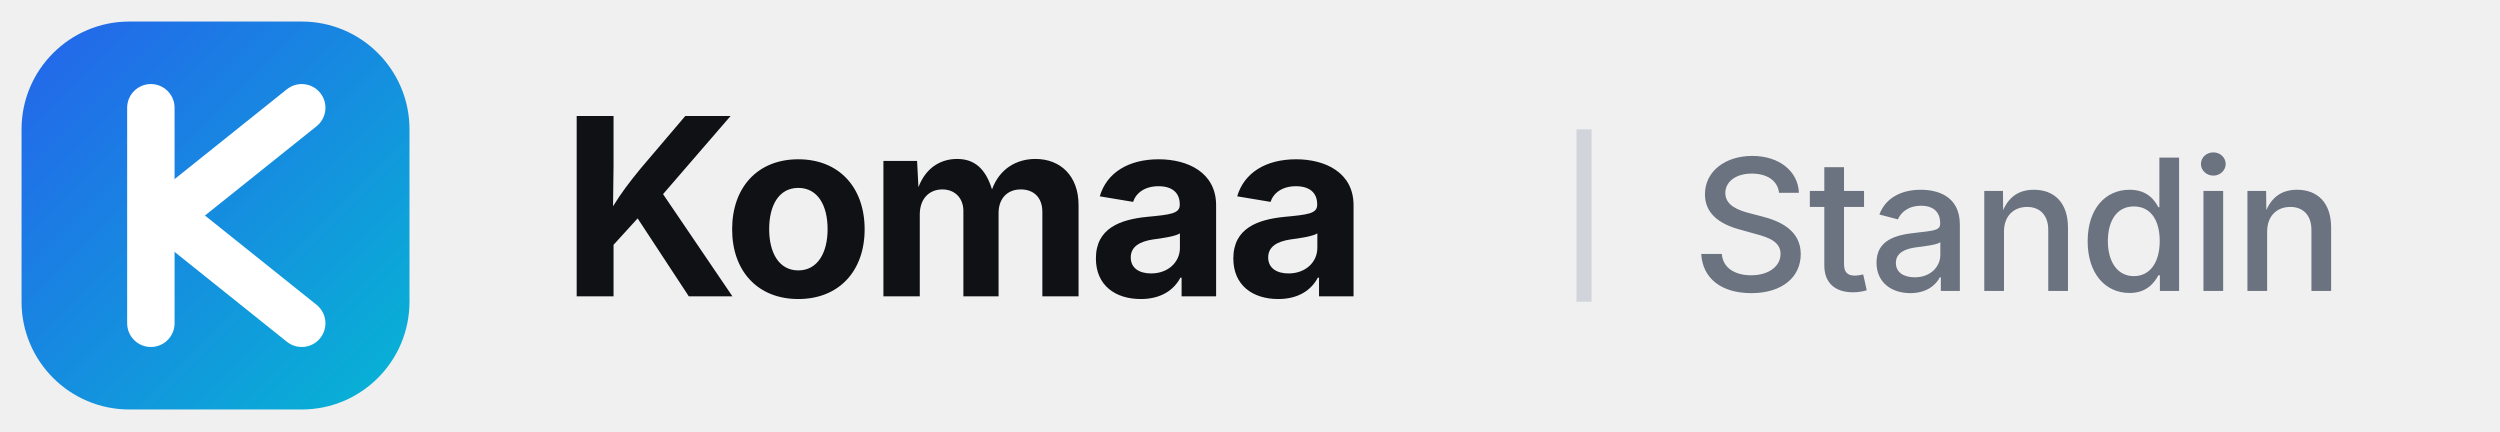
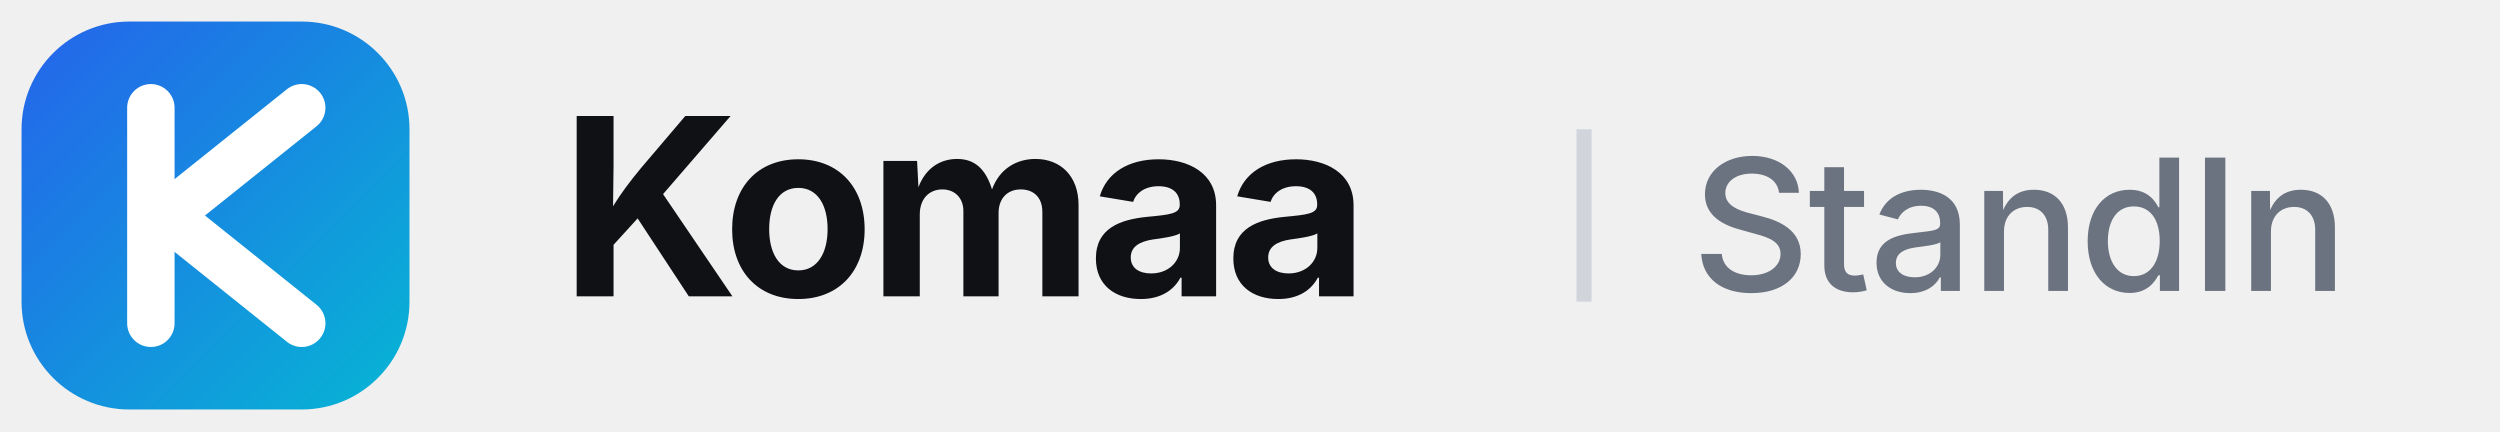
<svg xmlns="http://www.w3.org/2000/svg" width="232" height="40" viewBox="0 0 232 40" fill="none">
  <defs>
    <linearGradient id="kg" x1="2" y1="2" x2="38" y2="38" gradientUnits="userSpaceOnUse">
      <stop offset="0" stop-color="#2563EB" />
      <stop offset="1" stop-color="#06B6D4" />
    </linearGradient>
  </defs>
  <rect x="2" y="2" width="36" height="36" rx="10" fill="url(#kg)" />
  <g stroke="#FFFFFF" stroke-width="4.4" stroke-linecap="round">
    <path d="M14 10 V30" />
    <path d="M15.5 20 L28 10" />
    <path d="M15.5 20 L28 30" />
  </g>
  <text x="52" y="27.5" font-family="Inter, 'Helvetica Neue', Arial, sans-serif" font-size="23" font-weight="700" fill="#0F1115" letter-spacing="-0.6">Komaa</text>
  <line x1="147" y1="12" x2="147" y2="28" stroke="#D1D5DB" stroke-width="1.4" />
-   <text x="157" y="27" font-family="Inter, 'Helvetica Neue', Arial, sans-serif" font-size="17" font-weight="500" fill="#6B7280" letter-spacing="-0.2">Standin</text>
+   <text x="157" y="27" font-family="Inter, 'Helvetica Neue', Arial, sans-serif" font-size="17" font-weight="500" fill="#6B7280" letter-spacing="-0.2">StandIn</text>
</svg>
